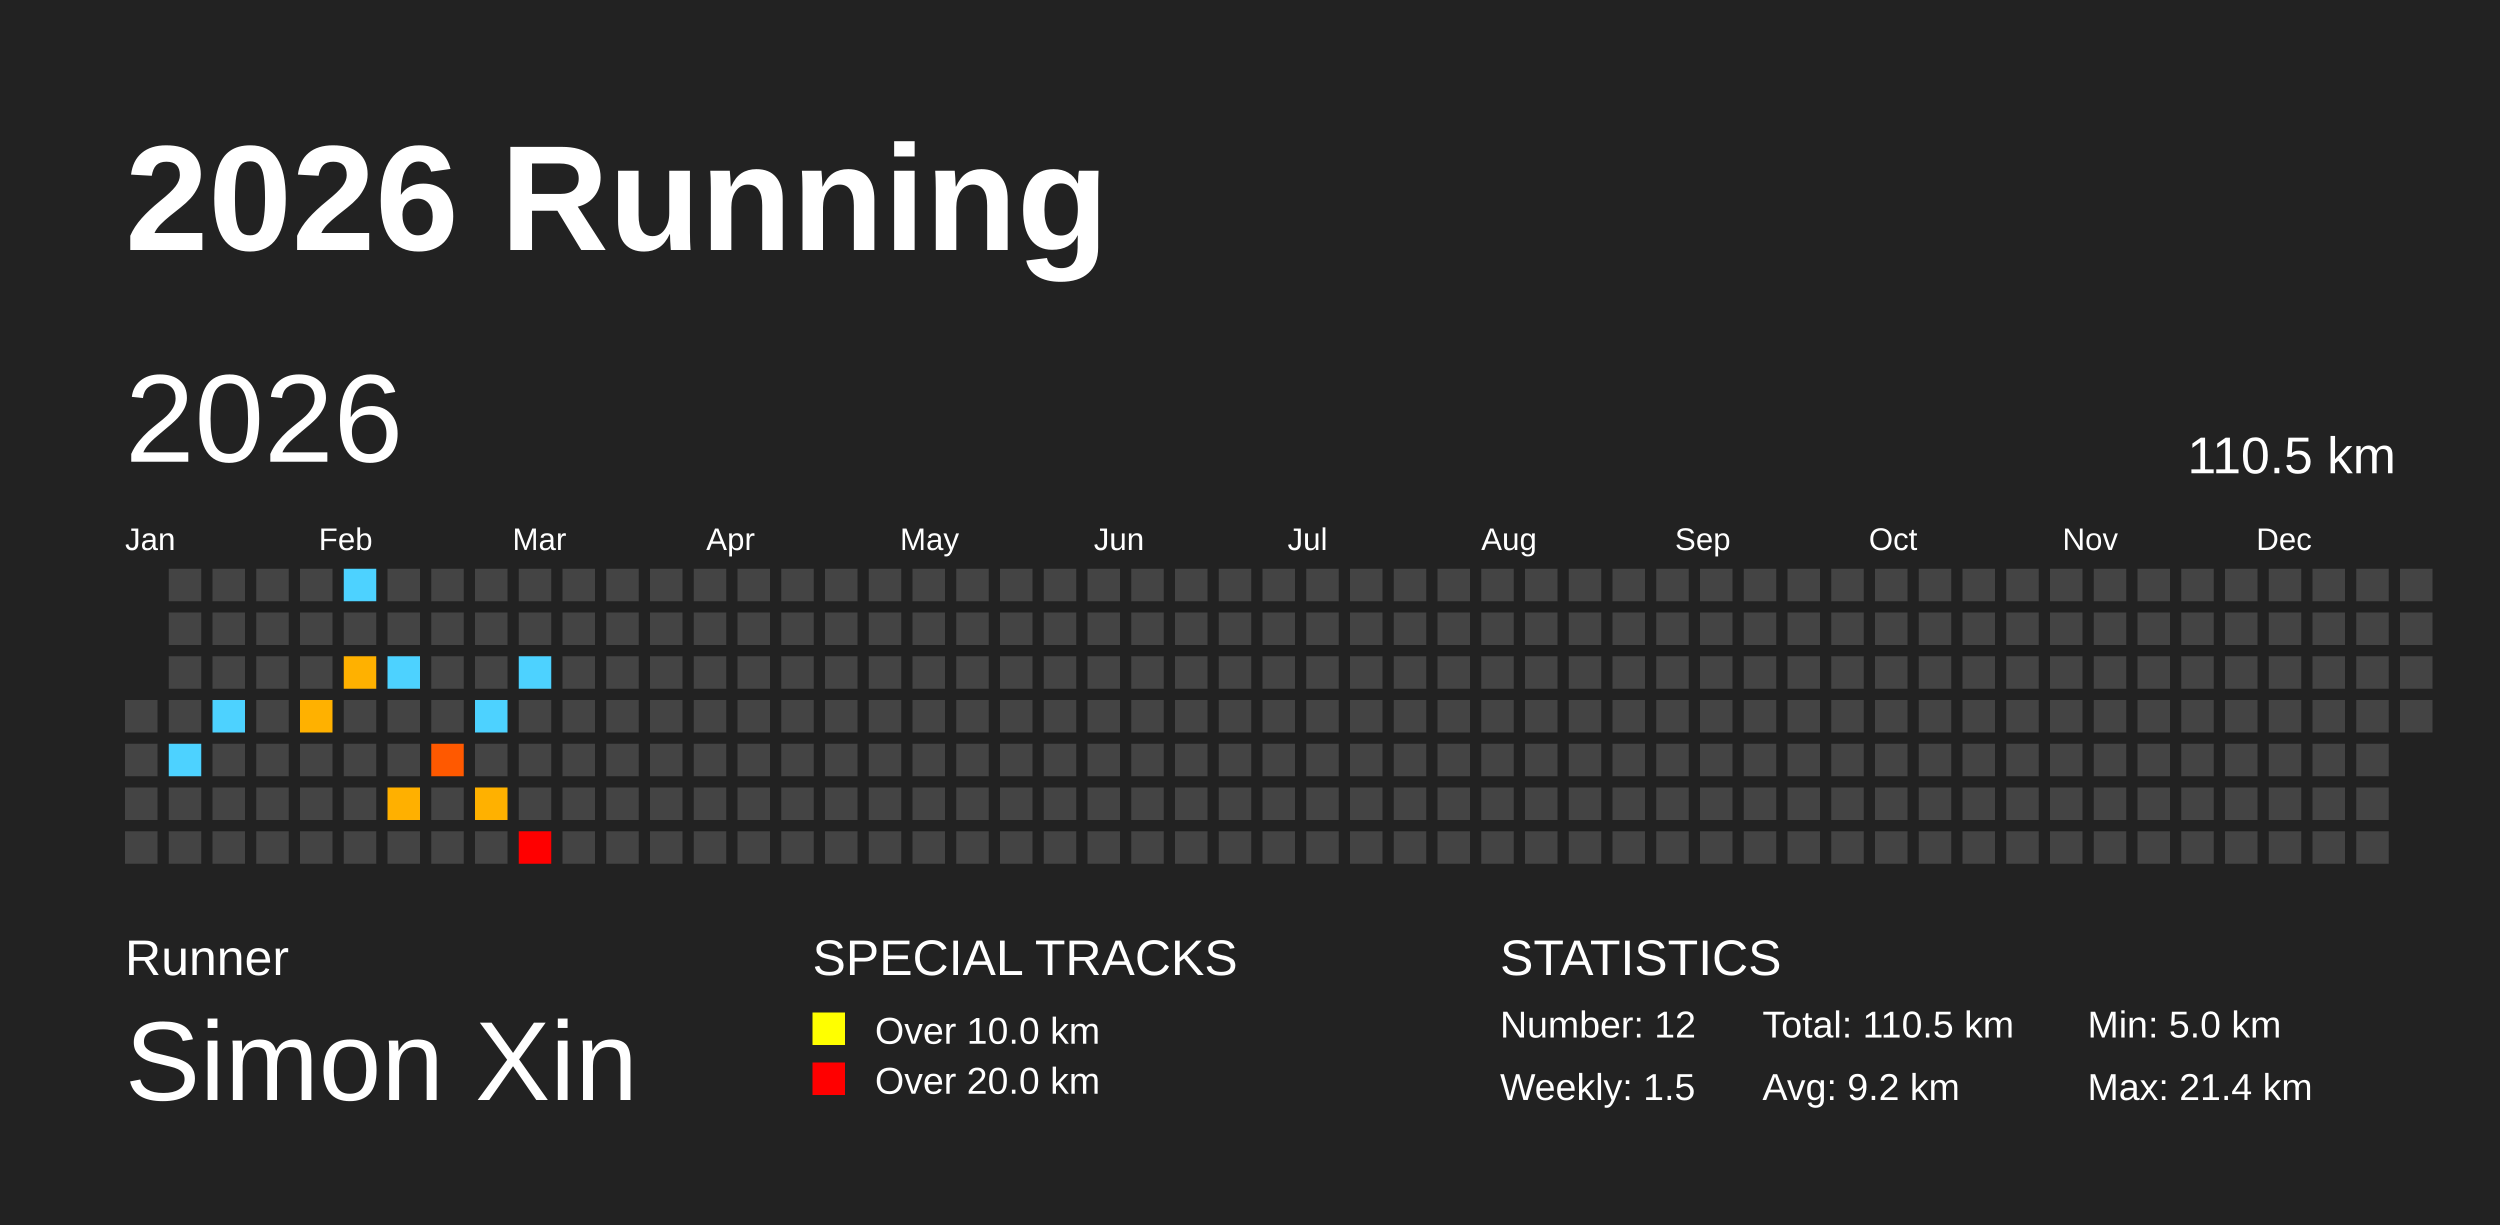
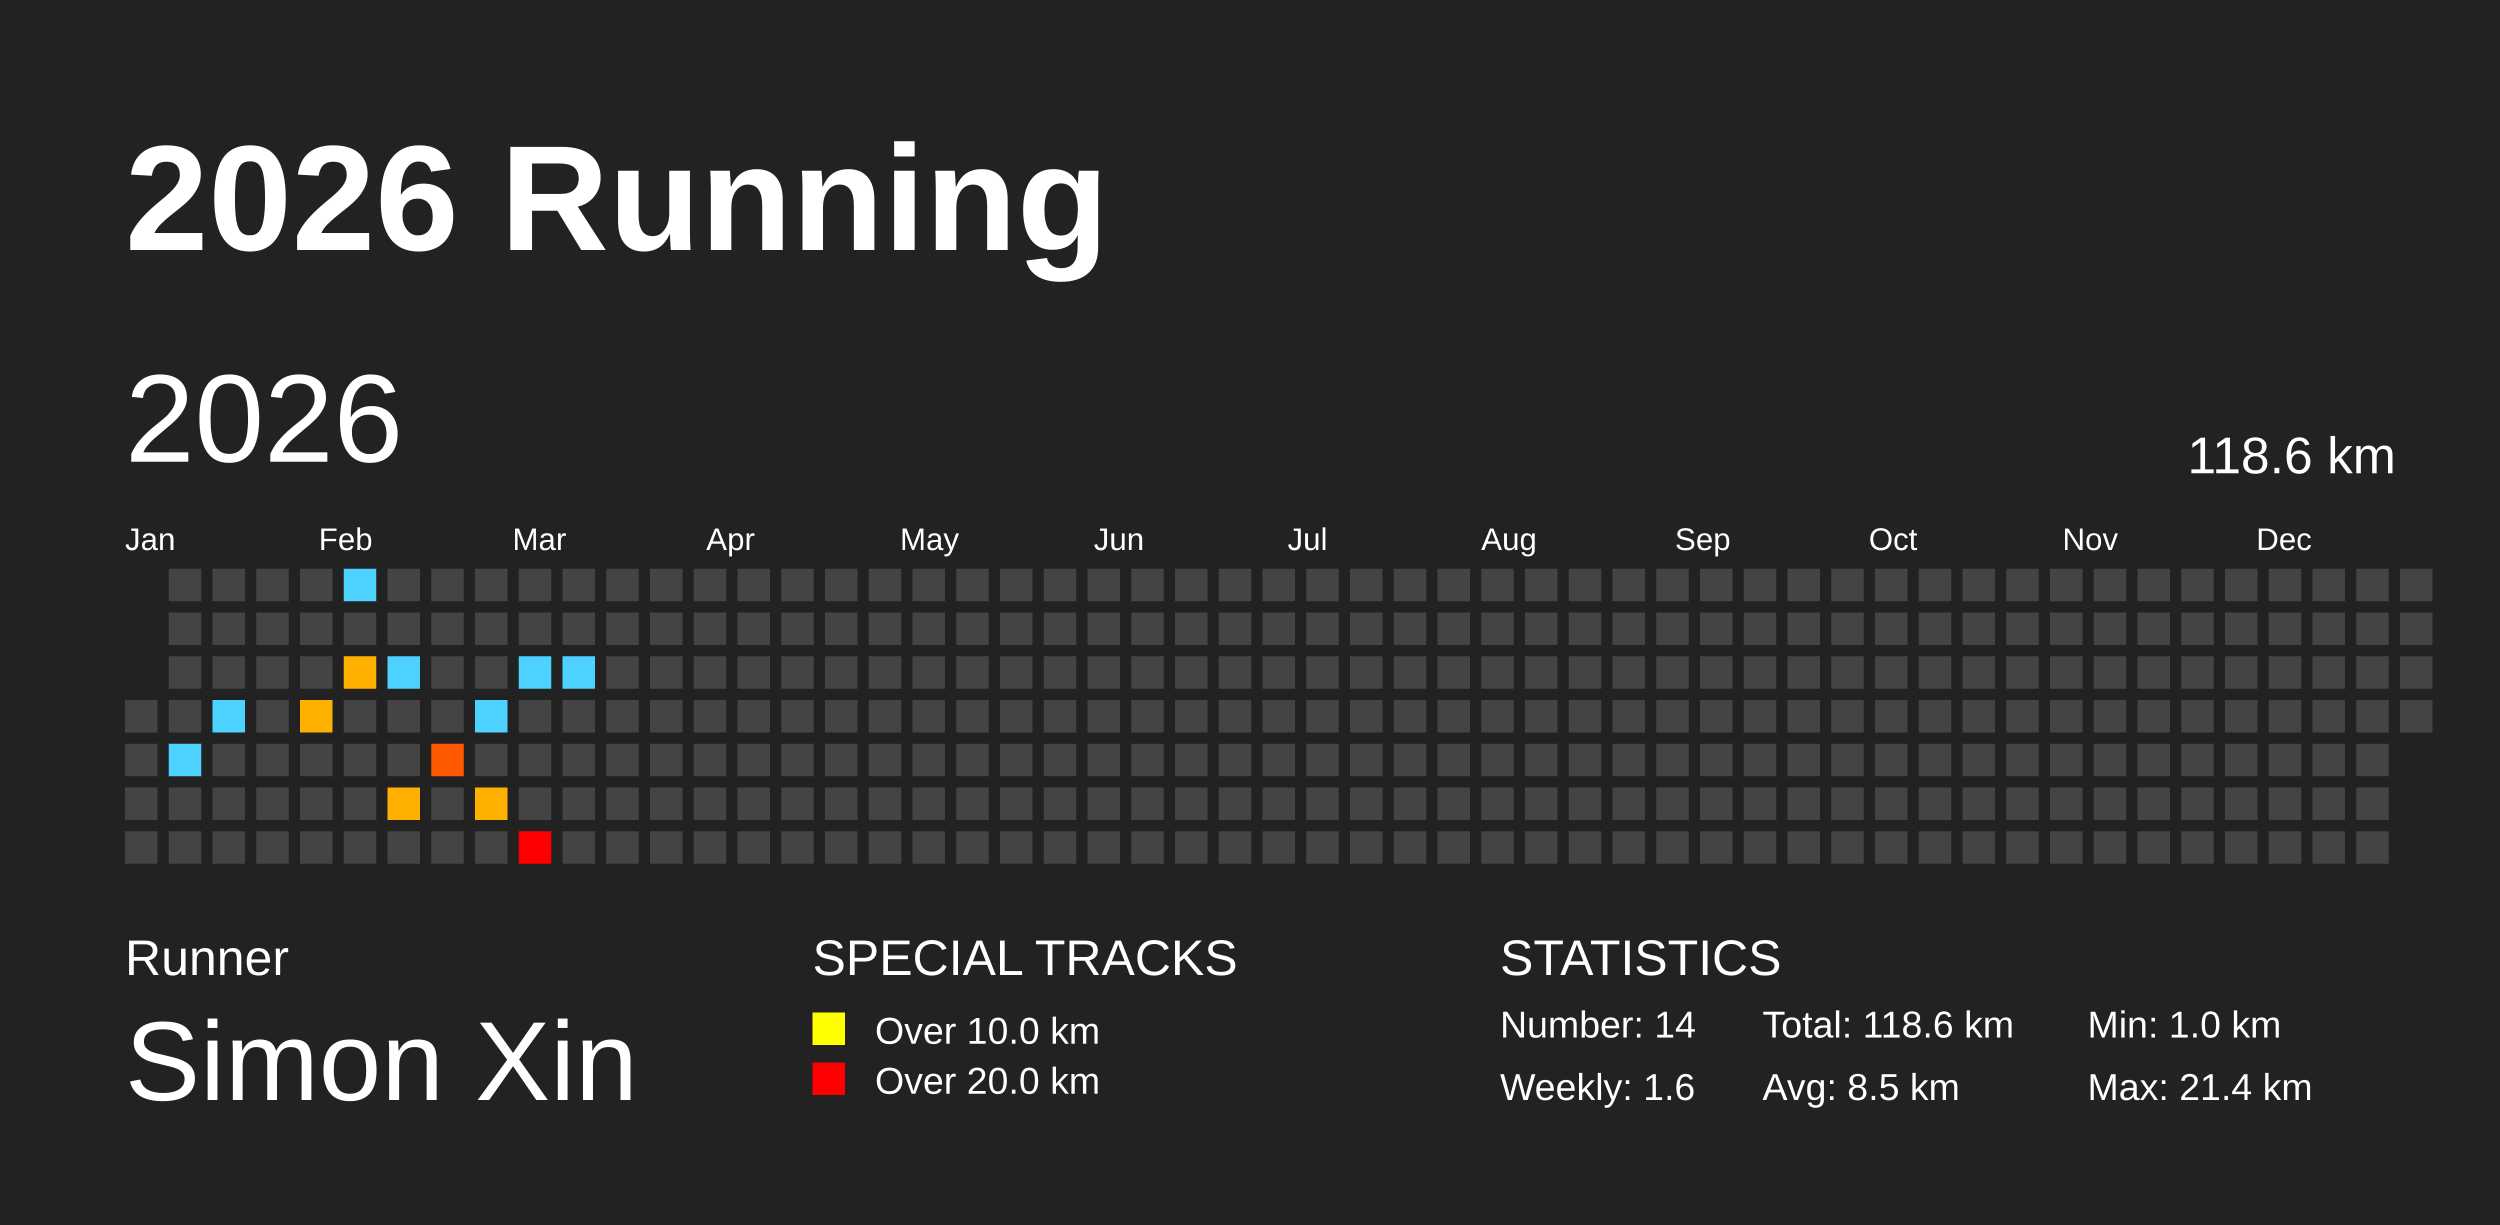
<svg xmlns="http://www.w3.org/2000/svg" baseProfile="full" height="98mm" version="1.1" viewBox="0,0,200,98" width="200mm">
  <defs />
  <rect fill="#222222" height="98" width="200" x="0" y="0" />
  <text fill="#FFFFFF" style="font-size:12px; font-family:Arial; font-weight:bold;" x="10" y="20">2026 Running</text>
  <text fill="#FFFFFF" style="font-size:4px; font-family:Arial" x="10" y="78">Runner</text>
  <text fill="#FFFFFF" style="font-size:9px; font-family:Arial" x="10" y="88">Simon Xin</text>
  <text fill="#FFFFFF" style="font-size:4px; font-family:Arial" x="65" y="78">SPECIAL TRACKS</text>
  <rect fill="yellow" height="2.6" width="2.6" x="65" y="81" />
  <text fill="#FFFFFF" style="font-size:3px; font-family:Arial" x="70" y="83.5">Over 10.0 km</text>
  <rect fill="red" height="2.6" width="2.6" x="65" y="85" />
  <text fill="#FFFFFF" style="font-size:3px; font-family:Arial" x="70" y="87.5">Over 20.0 km</text>
  <text fill="#FFFFFF" style="font-size:4px; font-family:Arial" x="120" y="78">STATISTICS</text>
-   <text fill="#FFFFFF" style="font-size:3px; font-family:Arial" x="120" y="83">Number: 12</text>
-   <text fill="#FFFFFF" style="font-size:3px; font-family:Arial" x="120" y="88">Weekly: 1.5</text>
-   <text fill="#FFFFFF" style="font-size:3px; font-family:Arial" x="141" y="83">Total: 110.5 km</text>
-   <text fill="#FFFFFF" style="font-size:3px; font-family:Arial" x="141" y="88">Avg: 9.2 km</text>
-   <text fill="#FFFFFF" style="font-size:3px; font-family:Arial" x="167" y="83">Min: 5.0 km</text>
+   <text fill="#FFFFFF" style="font-size:3px; font-family:Arial" x="120" y="83">Number: 14</text>
+   <text fill="#FFFFFF" style="font-size:3px; font-family:Arial" x="120" y="88">Weekly: 1.6</text>
+   <text fill="#FFFFFF" style="font-size:3px; font-family:Arial" x="141" y="83">Total: 118.6 km</text>
+   <text fill="#FFFFFF" style="font-size:3px; font-family:Arial" x="141" y="88">Avg: 8.5 km</text>
+   <text fill="#FFFFFF" style="font-size:3px; font-family:Arial" x="167" y="83">Min: 1.0 km</text>
  <text fill="#FFFFFF" style="font-size:3px; font-family:Arial" x="167" y="88">Max: 21.4 km</text>
  <text dominant-baseline="hanging" fill="#FFFFFF" style="font-size:10.0px; font-family:Arial;" x="10" y="30">2026</text>
-   <text dominant-baseline="hanging" fill="#FFFFFF" style="font-size:4.125px; font-family:Arial;" x="175" y="35">110.5 km</text>
+   <text dominant-baseline="hanging" fill="#FFFFFF" style="font-size:4.125px; font-family:Arial;" x="175" y="35">118.6 km</text>
  <text fill="#FFFFFF" style="font-size:2.5px; font-family:Arial" x="10.0" y="44">Jan</text>
  <text fill="#FFFFFF" style="font-size:2.5px; font-family:Arial" x="25.5" y="44">Feb</text>
  <text fill="#FFFFFF" style="font-size:2.5px; font-family:Arial" x="41.0" y="44">Mar</text>
  <text fill="#FFFFFF" style="font-size:2.5px; font-family:Arial" x="56.5" y="44">Apr</text>
  <text fill="#FFFFFF" style="font-size:2.5px; font-family:Arial" x="72.0" y="44">May</text>
  <text fill="#FFFFFF" style="font-size:2.5px; font-family:Arial" x="87.5" y="44">Jun</text>
  <text fill="#FFFFFF" style="font-size:2.5px; font-family:Arial" x="103.0" y="44">Jul</text>
  <text fill="#FFFFFF" style="font-size:2.5px; font-family:Arial" x="118.5" y="44">Aug</text>
  <text fill="#FFFFFF" style="font-size:2.5px; font-family:Arial" x="134.0" y="44">Sep</text>
  <text fill="#FFFFFF" style="font-size:2.5px; font-family:Arial" x="149.5" y="44">Oct</text>
  <text fill="#FFFFFF" style="font-size:2.5px; font-family:Arial" x="165.0" y="44">Nov</text>
  <text fill="#FFFFFF" style="font-size:2.5px; font-family:Arial" x="180.5" y="44">Dec</text>
  <rect fill="#444444" height="2.6" width="2.6" x="10.0" y="56.0" />
  <rect fill="#444444" height="2.6" width="2.6" x="10.0" y="59.5" />
  <rect fill="#444444" height="2.6" width="2.6" x="10.0" y="63.0" />
  <rect fill="#444444" height="2.6" width="2.6" x="10.0" y="66.5" />
  <rect fill="#444444" height="2.6" width="2.6" x="13.5" y="45.5" />
  <rect fill="#444444" height="2.6" width="2.6" x="13.5" y="49.0" />
  <rect fill="#444444" height="2.6" width="2.6" x="13.5" y="52.5" />
  <rect fill="#444444" height="2.6" width="2.6" x="13.5" y="56.0" />
  <rect fill="#4dd2ff" height="2.6" width="2.6" x="13.5" y="59.5" />
  <rect fill="#444444" height="2.6" width="2.6" x="13.5" y="63.0" />
  <rect fill="#444444" height="2.6" width="2.6" x="13.5" y="66.5" />
  <rect fill="#444444" height="2.6" width="2.6" x="17.0" y="45.5" />
  <rect fill="#444444" height="2.6" width="2.6" x="17.0" y="49.0" />
  <rect fill="#444444" height="2.6" width="2.6" x="17.0" y="52.5" />
  <rect fill="#4dd2ff" height="2.6" width="2.6" x="17.0" y="56.0" />
  <rect fill="#444444" height="2.6" width="2.6" x="17.0" y="59.5" />
  <rect fill="#444444" height="2.6" width="2.6" x="17.0" y="63.0" />
  <rect fill="#444444" height="2.6" width="2.6" x="17.0" y="66.5" />
  <rect fill="#444444" height="2.6" width="2.6" x="20.5" y="45.5" />
  <rect fill="#444444" height="2.6" width="2.6" x="20.5" y="49.0" />
  <rect fill="#444444" height="2.6" width="2.6" x="20.5" y="52.5" />
  <rect fill="#444444" height="2.6" width="2.6" x="20.5" y="56.0" />
  <rect fill="#444444" height="2.6" width="2.6" x="20.5" y="59.5" />
  <rect fill="#444444" height="2.6" width="2.6" x="20.5" y="63.0" />
  <rect fill="#444444" height="2.6" width="2.6" x="20.5" y="66.5" />
  <rect fill="#444444" height="2.6" width="2.6" x="24.0" y="45.5" />
  <rect fill="#444444" height="2.6" width="2.6" x="24.0" y="49.0" />
  <rect fill="#444444" height="2.6" width="2.6" x="24.0" y="52.5" />
  <rect fill="#ffb100" height="2.6" width="2.6" x="24.0" y="56.0" />
  <rect fill="#444444" height="2.6" width="2.6" x="24.0" y="59.5" />
  <rect fill="#444444" height="2.6" width="2.6" x="24.0" y="63.0" />
  <rect fill="#444444" height="2.6" width="2.6" x="24.0" y="66.5" />
  <rect fill="#4dd2ff" height="2.6" width="2.6" x="27.5" y="45.5" />
  <rect fill="#444444" height="2.6" width="2.6" x="27.5" y="49.0" />
  <rect fill="#ffb100" height="2.6" width="2.6" x="27.5" y="52.5" />
  <rect fill="#444444" height="2.6" width="2.6" x="27.5" y="56.0" />
  <rect fill="#444444" height="2.6" width="2.6" x="27.5" y="59.5" />
  <rect fill="#444444" height="2.6" width="2.6" x="27.5" y="63.0" />
  <rect fill="#444444" height="2.6" width="2.6" x="27.5" y="66.5" />
  <rect fill="#444444" height="2.6" width="2.6" x="31.0" y="45.5" />
  <rect fill="#444444" height="2.6" width="2.6" x="31.0" y="49.0" />
  <rect fill="#4dd2ff" height="2.6" width="2.6" x="31.0" y="52.5" />
  <rect fill="#444444" height="2.6" width="2.6" x="31.0" y="56.0" />
  <rect fill="#444444" height="2.6" width="2.6" x="31.0" y="59.5" />
  <rect fill="#ffb000" height="2.6" width="2.6" x="31.0" y="63.0" />
  <rect fill="#444444" height="2.6" width="2.6" x="31.0" y="66.5" />
  <rect fill="#444444" height="2.6" width="2.6" x="34.5" y="45.5" />
  <rect fill="#444444" height="2.6" width="2.6" x="34.5" y="49.0" />
  <rect fill="#444444" height="2.6" width="2.6" x="34.5" y="52.5" />
  <rect fill="#444444" height="2.6" width="2.6" x="34.5" y="56.0" />
  <rect fill="#ff5900" height="2.6" width="2.6" x="34.5" y="59.5" />
  <rect fill="#444444" height="2.6" width="2.6" x="34.5" y="63.0" />
  <rect fill="#444444" height="2.6" width="2.6" x="34.5" y="66.5" />
  <rect fill="#444444" height="2.6" width="2.6" x="38.0" y="45.5" />
  <rect fill="#444444" height="2.6" width="2.6" x="38.0" y="49.0" />
  <rect fill="#444444" height="2.6" width="2.6" x="38.0" y="52.5" />
  <rect fill="#4dd2ff" height="2.6" width="2.6" x="38.0" y="56.0" />
  <rect fill="#444444" height="2.6" width="2.6" x="38.0" y="59.5" />
  <rect fill="#ffb100" height="2.6" width="2.6" x="38.0" y="63.0" />
  <rect fill="#444444" height="2.6" width="2.6" x="38.0" y="66.5" />
  <rect fill="#444444" height="2.6" width="2.6" x="41.5" y="45.5" />
  <rect fill="#444444" height="2.6" width="2.6" x="41.5" y="49.0" />
  <rect fill="#4dd2ff" height="2.6" width="2.6" x="41.5" y="52.5" />
  <rect fill="#444444" height="2.6" width="2.6" x="41.5" y="56.0" />
  <rect fill="#444444" height="2.6" width="2.6" x="41.5" y="59.5" />
  <rect fill="#444444" height="2.6" width="2.6" x="41.5" y="63.0" />
  <rect fill="red" height="2.6" width="2.6" x="41.5" y="66.5" />
  <rect fill="#444444" height="2.6" width="2.6" x="45.0" y="45.5" />
  <rect fill="#444444" height="2.6" width="2.6" x="45.0" y="49.0" />
-   <rect fill="#444444" height="2.6" width="2.6" x="45.0" y="52.5" />
+   <rect fill="#4dd2ff" height="2.6" width="2.6" x="45.0" y="52.5" />
  <rect fill="#444444" height="2.6" width="2.6" x="45.0" y="56.0" />
  <rect fill="#444444" height="2.6" width="2.6" x="45.0" y="59.5" />
  <rect fill="#444444" height="2.6" width="2.6" x="45.0" y="63.0" />
  <rect fill="#444444" height="2.6" width="2.6" x="45.0" y="66.5" />
  <rect fill="#444444" height="2.6" width="2.6" x="48.5" y="45.5" />
  <rect fill="#444444" height="2.6" width="2.6" x="48.5" y="49.0" />
  <rect fill="#444444" height="2.6" width="2.6" x="48.5" y="52.5" />
  <rect fill="#444444" height="2.6" width="2.6" x="48.5" y="56.0" />
  <rect fill="#444444" height="2.6" width="2.6" x="48.5" y="59.5" />
  <rect fill="#444444" height="2.6" width="2.6" x="48.5" y="63.0" />
  <rect fill="#444444" height="2.6" width="2.6" x="48.5" y="66.5" />
  <rect fill="#444444" height="2.6" width="2.6" x="52.0" y="45.5" />
  <rect fill="#444444" height="2.6" width="2.6" x="52.0" y="49.0" />
  <rect fill="#444444" height="2.6" width="2.6" x="52.0" y="52.5" />
  <rect fill="#444444" height="2.6" width="2.6" x="52.0" y="56.0" />
  <rect fill="#444444" height="2.6" width="2.6" x="52.0" y="59.5" />
  <rect fill="#444444" height="2.6" width="2.6" x="52.0" y="63.0" />
  <rect fill="#444444" height="2.6" width="2.6" x="52.0" y="66.5" />
  <rect fill="#444444" height="2.6" width="2.6" x="55.5" y="45.5" />
  <rect fill="#444444" height="2.6" width="2.6" x="55.5" y="49.0" />
  <rect fill="#444444" height="2.6" width="2.6" x="55.5" y="52.5" />
  <rect fill="#444444" height="2.6" width="2.6" x="55.5" y="56.0" />
  <rect fill="#444444" height="2.6" width="2.6" x="55.5" y="59.5" />
  <rect fill="#444444" height="2.6" width="2.6" x="55.5" y="63.0" />
  <rect fill="#444444" height="2.6" width="2.6" x="55.5" y="66.5" />
  <rect fill="#444444" height="2.6" width="2.6" x="59.0" y="45.5" />
  <rect fill="#444444" height="2.6" width="2.6" x="59.0" y="49.0" />
  <rect fill="#444444" height="2.6" width="2.6" x="59.0" y="52.5" />
  <rect fill="#444444" height="2.6" width="2.6" x="59.0" y="56.0" />
  <rect fill="#444444" height="2.6" width="2.6" x="59.0" y="59.5" />
  <rect fill="#444444" height="2.6" width="2.6" x="59.0" y="63.0" />
  <rect fill="#444444" height="2.6" width="2.6" x="59.0" y="66.5" />
  <rect fill="#444444" height="2.6" width="2.6" x="62.5" y="45.5" />
  <rect fill="#444444" height="2.6" width="2.6" x="62.5" y="49.0" />
  <rect fill="#444444" height="2.6" width="2.6" x="62.5" y="52.5" />
  <rect fill="#444444" height="2.6" width="2.6" x="62.5" y="56.0" />
  <rect fill="#444444" height="2.6" width="2.6" x="62.5" y="59.5" />
  <rect fill="#444444" height="2.6" width="2.6" x="62.5" y="63.0" />
  <rect fill="#444444" height="2.6" width="2.6" x="62.5" y="66.5" />
  <rect fill="#444444" height="2.6" width="2.6" x="66.0" y="45.5" />
  <rect fill="#444444" height="2.6" width="2.6" x="66.0" y="49.0" />
  <rect fill="#444444" height="2.6" width="2.6" x="66.0" y="52.5" />
  <rect fill="#444444" height="2.6" width="2.6" x="66.0" y="56.0" />
  <rect fill="#444444" height="2.6" width="2.6" x="66.0" y="59.5" />
  <rect fill="#444444" height="2.6" width="2.6" x="66.0" y="63.0" />
  <rect fill="#444444" height="2.6" width="2.6" x="66.0" y="66.5" />
  <rect fill="#444444" height="2.6" width="2.6" x="69.5" y="45.5" />
  <rect fill="#444444" height="2.6" width="2.6" x="69.5" y="49.0" />
  <rect fill="#444444" height="2.6" width="2.6" x="69.5" y="52.5" />
  <rect fill="#444444" height="2.6" width="2.6" x="69.5" y="56.0" />
  <rect fill="#444444" height="2.6" width="2.6" x="69.5" y="59.5" />
  <rect fill="#444444" height="2.6" width="2.6" x="69.5" y="63.0" />
  <rect fill="#444444" height="2.6" width="2.6" x="69.5" y="66.5" />
  <rect fill="#444444" height="2.6" width="2.6" x="73.0" y="45.5" />
  <rect fill="#444444" height="2.6" width="2.6" x="73.0" y="49.0" />
  <rect fill="#444444" height="2.6" width="2.6" x="73.0" y="52.5" />
  <rect fill="#444444" height="2.6" width="2.6" x="73.0" y="56.0" />
  <rect fill="#444444" height="2.6" width="2.6" x="73.0" y="59.5" />
  <rect fill="#444444" height="2.6" width="2.6" x="73.0" y="63.0" />
  <rect fill="#444444" height="2.6" width="2.6" x="73.0" y="66.5" />
  <rect fill="#444444" height="2.6" width="2.6" x="76.5" y="45.5" />
  <rect fill="#444444" height="2.6" width="2.6" x="76.5" y="49.0" />
  <rect fill="#444444" height="2.6" width="2.6" x="76.5" y="52.5" />
  <rect fill="#444444" height="2.6" width="2.6" x="76.5" y="56.0" />
  <rect fill="#444444" height="2.6" width="2.6" x="76.5" y="59.5" />
  <rect fill="#444444" height="2.6" width="2.6" x="76.5" y="63.0" />
  <rect fill="#444444" height="2.6" width="2.6" x="76.5" y="66.5" />
  <rect fill="#444444" height="2.6" width="2.6" x="80.0" y="45.5" />
  <rect fill="#444444" height="2.6" width="2.6" x="80.0" y="49.0" />
  <rect fill="#444444" height="2.6" width="2.6" x="80.0" y="52.5" />
  <rect fill="#444444" height="2.6" width="2.6" x="80.0" y="56.0" />
  <rect fill="#444444" height="2.6" width="2.6" x="80.0" y="59.5" />
  <rect fill="#444444" height="2.6" width="2.6" x="80.0" y="63.0" />
  <rect fill="#444444" height="2.6" width="2.6" x="80.0" y="66.5" />
  <rect fill="#444444" height="2.6" width="2.6" x="83.5" y="45.5" />
  <rect fill="#444444" height="2.6" width="2.6" x="83.5" y="49.0" />
  <rect fill="#444444" height="2.6" width="2.6" x="83.5" y="52.5" />
  <rect fill="#444444" height="2.6" width="2.6" x="83.5" y="56.0" />
  <rect fill="#444444" height="2.6" width="2.6" x="83.5" y="59.5" />
  <rect fill="#444444" height="2.6" width="2.6" x="83.5" y="63.0" />
  <rect fill="#444444" height="2.6" width="2.6" x="83.5" y="66.5" />
  <rect fill="#444444" height="2.6" width="2.6" x="87.0" y="45.5" />
  <rect fill="#444444" height="2.6" width="2.6" x="87.0" y="49.0" />
  <rect fill="#444444" height="2.6" width="2.6" x="87.0" y="52.5" />
  <rect fill="#444444" height="2.6" width="2.6" x="87.0" y="56.0" />
  <rect fill="#444444" height="2.6" width="2.6" x="87.0" y="59.5" />
  <rect fill="#444444" height="2.6" width="2.6" x="87.0" y="63.0" />
  <rect fill="#444444" height="2.6" width="2.6" x="87.0" y="66.5" />
  <rect fill="#444444" height="2.6" width="2.6" x="90.5" y="45.5" />
  <rect fill="#444444" height="2.6" width="2.6" x="90.5" y="49.0" />
  <rect fill="#444444" height="2.6" width="2.6" x="90.5" y="52.5" />
  <rect fill="#444444" height="2.6" width="2.6" x="90.5" y="56.0" />
  <rect fill="#444444" height="2.6" width="2.6" x="90.5" y="59.5" />
  <rect fill="#444444" height="2.6" width="2.6" x="90.5" y="63.0" />
  <rect fill="#444444" height="2.6" width="2.6" x="90.5" y="66.5" />
  <rect fill="#444444" height="2.6" width="2.6" x="94.0" y="45.5" />
  <rect fill="#444444" height="2.6" width="2.6" x="94.0" y="49.0" />
  <rect fill="#444444" height="2.6" width="2.6" x="94.0" y="52.5" />
  <rect fill="#444444" height="2.6" width="2.6" x="94.0" y="56.0" />
  <rect fill="#444444" height="2.6" width="2.6" x="94.0" y="59.5" />
  <rect fill="#444444" height="2.6" width="2.6" x="94.0" y="63.0" />
  <rect fill="#444444" height="2.6" width="2.6" x="94.0" y="66.5" />
  <rect fill="#444444" height="2.6" width="2.6" x="97.5" y="45.5" />
  <rect fill="#444444" height="2.6" width="2.6" x="97.5" y="49.0" />
  <rect fill="#444444" height="2.6" width="2.6" x="97.5" y="52.5" />
  <rect fill="#444444" height="2.6" width="2.6" x="97.5" y="56.0" />
  <rect fill="#444444" height="2.6" width="2.6" x="97.5" y="59.5" />
  <rect fill="#444444" height="2.6" width="2.6" x="97.5" y="63.0" />
  <rect fill="#444444" height="2.6" width="2.6" x="97.5" y="66.5" />
  <rect fill="#444444" height="2.6" width="2.6" x="101.0" y="45.5" />
  <rect fill="#444444" height="2.6" width="2.6" x="101.0" y="49.0" />
  <rect fill="#444444" height="2.6" width="2.6" x="101.0" y="52.5" />
  <rect fill="#444444" height="2.6" width="2.6" x="101.0" y="56.0" />
  <rect fill="#444444" height="2.6" width="2.6" x="101.0" y="59.5" />
  <rect fill="#444444" height="2.6" width="2.6" x="101.0" y="63.0" />
  <rect fill="#444444" height="2.6" width="2.6" x="101.0" y="66.5" />
  <rect fill="#444444" height="2.6" width="2.6" x="104.5" y="45.5" />
  <rect fill="#444444" height="2.6" width="2.6" x="104.5" y="49.0" />
  <rect fill="#444444" height="2.6" width="2.6" x="104.5" y="52.5" />
  <rect fill="#444444" height="2.6" width="2.6" x="104.5" y="56.0" />
  <rect fill="#444444" height="2.6" width="2.6" x="104.5" y="59.5" />
  <rect fill="#444444" height="2.6" width="2.6" x="104.5" y="63.0" />
  <rect fill="#444444" height="2.6" width="2.6" x="104.5" y="66.5" />
  <rect fill="#444444" height="2.6" width="2.6" x="108.0" y="45.5" />
  <rect fill="#444444" height="2.6" width="2.6" x="108.0" y="49.0" />
  <rect fill="#444444" height="2.6" width="2.6" x="108.0" y="52.5" />
  <rect fill="#444444" height="2.6" width="2.6" x="108.0" y="56.0" />
  <rect fill="#444444" height="2.6" width="2.6" x="108.0" y="59.5" />
  <rect fill="#444444" height="2.6" width="2.6" x="108.0" y="63.0" />
  <rect fill="#444444" height="2.6" width="2.6" x="108.0" y="66.5" />
  <rect fill="#444444" height="2.6" width="2.6" x="111.5" y="45.5" />
  <rect fill="#444444" height="2.6" width="2.6" x="111.5" y="49.0" />
  <rect fill="#444444" height="2.6" width="2.6" x="111.5" y="52.5" />
  <rect fill="#444444" height="2.6" width="2.6" x="111.5" y="56.0" />
  <rect fill="#444444" height="2.6" width="2.6" x="111.5" y="59.5" />
  <rect fill="#444444" height="2.6" width="2.6" x="111.5" y="63.0" />
  <rect fill="#444444" height="2.6" width="2.6" x="111.5" y="66.5" />
  <rect fill="#444444" height="2.6" width="2.6" x="115.0" y="45.5" />
  <rect fill="#444444" height="2.6" width="2.6" x="115.0" y="49.0" />
  <rect fill="#444444" height="2.6" width="2.6" x="115.0" y="52.5" />
  <rect fill="#444444" height="2.6" width="2.6" x="115.0" y="56.0" />
  <rect fill="#444444" height="2.6" width="2.6" x="115.0" y="59.5" />
  <rect fill="#444444" height="2.6" width="2.6" x="115.0" y="63.0" />
  <rect fill="#444444" height="2.6" width="2.6" x="115.0" y="66.5" />
  <rect fill="#444444" height="2.6" width="2.6" x="118.5" y="45.5" />
  <rect fill="#444444" height="2.6" width="2.6" x="118.5" y="49.0" />
  <rect fill="#444444" height="2.6" width="2.6" x="118.5" y="52.5" />
  <rect fill="#444444" height="2.6" width="2.6" x="118.5" y="56.0" />
  <rect fill="#444444" height="2.6" width="2.6" x="118.5" y="59.5" />
  <rect fill="#444444" height="2.6" width="2.6" x="118.5" y="63.0" />
  <rect fill="#444444" height="2.6" width="2.6" x="118.5" y="66.5" />
  <rect fill="#444444" height="2.6" width="2.6" x="122.0" y="45.5" />
  <rect fill="#444444" height="2.6" width="2.6" x="122.0" y="49.0" />
  <rect fill="#444444" height="2.6" width="2.6" x="122.0" y="52.5" />
  <rect fill="#444444" height="2.6" width="2.6" x="122.0" y="56.0" />
  <rect fill="#444444" height="2.6" width="2.6" x="122.0" y="59.5" />
  <rect fill="#444444" height="2.6" width="2.6" x="122.0" y="63.0" />
  <rect fill="#444444" height="2.6" width="2.6" x="122.0" y="66.5" />
  <rect fill="#444444" height="2.6" width="2.6" x="125.5" y="45.5" />
  <rect fill="#444444" height="2.6" width="2.6" x="125.5" y="49.0" />
  <rect fill="#444444" height="2.6" width="2.6" x="125.5" y="52.5" />
  <rect fill="#444444" height="2.6" width="2.6" x="125.5" y="56.0" />
  <rect fill="#444444" height="2.6" width="2.6" x="125.5" y="59.5" />
  <rect fill="#444444" height="2.6" width="2.6" x="125.5" y="63.0" />
  <rect fill="#444444" height="2.6" width="2.6" x="125.5" y="66.5" />
  <rect fill="#444444" height="2.6" width="2.6" x="129.0" y="45.5" />
  <rect fill="#444444" height="2.6" width="2.6" x="129.0" y="49.0" />
  <rect fill="#444444" height="2.6" width="2.6" x="129.0" y="52.5" />
  <rect fill="#444444" height="2.6" width="2.6" x="129.0" y="56.0" />
  <rect fill="#444444" height="2.6" width="2.6" x="129.0" y="59.5" />
  <rect fill="#444444" height="2.6" width="2.6" x="129.0" y="63.0" />
  <rect fill="#444444" height="2.6" width="2.6" x="129.0" y="66.5" />
  <rect fill="#444444" height="2.6" width="2.6" x="132.5" y="45.5" />
  <rect fill="#444444" height="2.6" width="2.6" x="132.5" y="49.0" />
  <rect fill="#444444" height="2.6" width="2.6" x="132.5" y="52.5" />
  <rect fill="#444444" height="2.6" width="2.6" x="132.5" y="56.0" />
  <rect fill="#444444" height="2.6" width="2.6" x="132.5" y="59.5" />
  <rect fill="#444444" height="2.6" width="2.6" x="132.5" y="63.0" />
  <rect fill="#444444" height="2.6" width="2.6" x="132.5" y="66.5" />
  <rect fill="#444444" height="2.6" width="2.6" x="136.0" y="45.5" />
  <rect fill="#444444" height="2.6" width="2.6" x="136.0" y="49.0" />
  <rect fill="#444444" height="2.6" width="2.6" x="136.0" y="52.5" />
  <rect fill="#444444" height="2.6" width="2.6" x="136.0" y="56.0" />
  <rect fill="#444444" height="2.6" width="2.6" x="136.0" y="59.5" />
  <rect fill="#444444" height="2.6" width="2.6" x="136.0" y="63.0" />
  <rect fill="#444444" height="2.6" width="2.6" x="136.0" y="66.5" />
  <rect fill="#444444" height="2.6" width="2.6" x="139.5" y="45.5" />
  <rect fill="#444444" height="2.6" width="2.6" x="139.5" y="49.0" />
  <rect fill="#444444" height="2.6" width="2.6" x="139.5" y="52.5" />
  <rect fill="#444444" height="2.6" width="2.6" x="139.5" y="56.0" />
  <rect fill="#444444" height="2.6" width="2.6" x="139.5" y="59.5" />
  <rect fill="#444444" height="2.6" width="2.6" x="139.5" y="63.0" />
  <rect fill="#444444" height="2.6" width="2.6" x="139.5" y="66.5" />
  <rect fill="#444444" height="2.6" width="2.6" x="143.0" y="45.5" />
  <rect fill="#444444" height="2.6" width="2.6" x="143.0" y="49.0" />
  <rect fill="#444444" height="2.6" width="2.6" x="143.0" y="52.5" />
  <rect fill="#444444" height="2.6" width="2.6" x="143.0" y="56.0" />
  <rect fill="#444444" height="2.6" width="2.6" x="143.0" y="59.5" />
  <rect fill="#444444" height="2.6" width="2.6" x="143.0" y="63.0" />
  <rect fill="#444444" height="2.6" width="2.6" x="143.0" y="66.5" />
  <rect fill="#444444" height="2.6" width="2.6" x="146.5" y="45.5" />
  <rect fill="#444444" height="2.6" width="2.6" x="146.5" y="49.0" />
  <rect fill="#444444" height="2.6" width="2.6" x="146.5" y="52.5" />
  <rect fill="#444444" height="2.6" width="2.6" x="146.5" y="56.0" />
  <rect fill="#444444" height="2.6" width="2.6" x="146.5" y="59.5" />
  <rect fill="#444444" height="2.6" width="2.6" x="146.5" y="63.0" />
  <rect fill="#444444" height="2.6" width="2.6" x="146.5" y="66.5" />
  <rect fill="#444444" height="2.6" width="2.6" x="150.0" y="45.5" />
  <rect fill="#444444" height="2.6" width="2.6" x="150.0" y="49.0" />
  <rect fill="#444444" height="2.6" width="2.6" x="150.0" y="52.5" />
  <rect fill="#444444" height="2.6" width="2.6" x="150.0" y="56.0" />
  <rect fill="#444444" height="2.6" width="2.6" x="150.0" y="59.5" />
  <rect fill="#444444" height="2.6" width="2.6" x="150.0" y="63.0" />
  <rect fill="#444444" height="2.6" width="2.6" x="150.0" y="66.5" />
  <rect fill="#444444" height="2.6" width="2.6" x="153.5" y="45.5" />
  <rect fill="#444444" height="2.6" width="2.6" x="153.5" y="49.0" />
  <rect fill="#444444" height="2.6" width="2.6" x="153.5" y="52.5" />
  <rect fill="#444444" height="2.6" width="2.6" x="153.5" y="56.0" />
  <rect fill="#444444" height="2.6" width="2.6" x="153.5" y="59.5" />
  <rect fill="#444444" height="2.6" width="2.6" x="153.5" y="63.0" />
  <rect fill="#444444" height="2.6" width="2.6" x="153.5" y="66.5" />
  <rect fill="#444444" height="2.6" width="2.6" x="157.0" y="45.5" />
  <rect fill="#444444" height="2.6" width="2.6" x="157.0" y="49.0" />
  <rect fill="#444444" height="2.6" width="2.6" x="157.0" y="52.5" />
  <rect fill="#444444" height="2.6" width="2.6" x="157.0" y="56.0" />
  <rect fill="#444444" height="2.6" width="2.6" x="157.0" y="59.5" />
  <rect fill="#444444" height="2.6" width="2.6" x="157.0" y="63.0" />
  <rect fill="#444444" height="2.6" width="2.6" x="157.0" y="66.5" />
  <rect fill="#444444" height="2.6" width="2.6" x="160.5" y="45.5" />
  <rect fill="#444444" height="2.6" width="2.6" x="160.5" y="49.0" />
  <rect fill="#444444" height="2.6" width="2.6" x="160.5" y="52.5" />
  <rect fill="#444444" height="2.6" width="2.6" x="160.5" y="56.0" />
  <rect fill="#444444" height="2.6" width="2.6" x="160.5" y="59.5" />
  <rect fill="#444444" height="2.6" width="2.6" x="160.5" y="63.0" />
  <rect fill="#444444" height="2.6" width="2.6" x="160.5" y="66.5" />
  <rect fill="#444444" height="2.6" width="2.6" x="164.0" y="45.5" />
  <rect fill="#444444" height="2.6" width="2.6" x="164.0" y="49.0" />
  <rect fill="#444444" height="2.6" width="2.6" x="164.0" y="52.5" />
  <rect fill="#444444" height="2.6" width="2.6" x="164.0" y="56.0" />
  <rect fill="#444444" height="2.6" width="2.6" x="164.0" y="59.5" />
  <rect fill="#444444" height="2.6" width="2.6" x="164.0" y="63.0" />
  <rect fill="#444444" height="2.6" width="2.6" x="164.0" y="66.5" />
  <rect fill="#444444" height="2.6" width="2.6" x="167.5" y="45.5" />
  <rect fill="#444444" height="2.6" width="2.6" x="167.5" y="49.0" />
  <rect fill="#444444" height="2.6" width="2.6" x="167.5" y="52.5" />
  <rect fill="#444444" height="2.6" width="2.6" x="167.5" y="56.0" />
  <rect fill="#444444" height="2.6" width="2.6" x="167.5" y="59.5" />
  <rect fill="#444444" height="2.6" width="2.6" x="167.5" y="63.0" />
  <rect fill="#444444" height="2.6" width="2.6" x="167.5" y="66.5" />
  <rect fill="#444444" height="2.6" width="2.6" x="171.0" y="45.5" />
  <rect fill="#444444" height="2.6" width="2.6" x="171.0" y="49.0" />
  <rect fill="#444444" height="2.6" width="2.6" x="171.0" y="52.5" />
  <rect fill="#444444" height="2.6" width="2.6" x="171.0" y="56.0" />
  <rect fill="#444444" height="2.6" width="2.6" x="171.0" y="59.5" />
  <rect fill="#444444" height="2.6" width="2.6" x="171.0" y="63.0" />
  <rect fill="#444444" height="2.6" width="2.6" x="171.0" y="66.5" />
  <rect fill="#444444" height="2.6" width="2.6" x="174.5" y="45.5" />
  <rect fill="#444444" height="2.6" width="2.6" x="174.5" y="49.0" />
  <rect fill="#444444" height="2.6" width="2.6" x="174.5" y="52.5" />
  <rect fill="#444444" height="2.6" width="2.6" x="174.5" y="56.0" />
  <rect fill="#444444" height="2.6" width="2.6" x="174.5" y="59.5" />
  <rect fill="#444444" height="2.6" width="2.6" x="174.5" y="63.0" />
  <rect fill="#444444" height="2.6" width="2.6" x="174.5" y="66.5" />
  <rect fill="#444444" height="2.6" width="2.6" x="178.0" y="45.5" />
  <rect fill="#444444" height="2.6" width="2.6" x="178.0" y="49.0" />
  <rect fill="#444444" height="2.6" width="2.6" x="178.0" y="52.5" />
  <rect fill="#444444" height="2.6" width="2.6" x="178.0" y="56.0" />
  <rect fill="#444444" height="2.6" width="2.6" x="178.0" y="59.5" />
  <rect fill="#444444" height="2.6" width="2.6" x="178.0" y="63.0" />
  <rect fill="#444444" height="2.6" width="2.6" x="178.0" y="66.5" />
  <rect fill="#444444" height="2.6" width="2.6" x="181.5" y="45.5" />
  <rect fill="#444444" height="2.6" width="2.6" x="181.5" y="49.0" />
  <rect fill="#444444" height="2.6" width="2.6" x="181.5" y="52.5" />
  <rect fill="#444444" height="2.6" width="2.6" x="181.5" y="56.0" />
  <rect fill="#444444" height="2.6" width="2.6" x="181.5" y="59.5" />
  <rect fill="#444444" height="2.6" width="2.6" x="181.5" y="63.0" />
  <rect fill="#444444" height="2.6" width="2.6" x="181.5" y="66.5" />
  <rect fill="#444444" height="2.6" width="2.6" x="185.0" y="45.5" />
  <rect fill="#444444" height="2.6" width="2.6" x="185.0" y="49.0" />
  <rect fill="#444444" height="2.6" width="2.6" x="185.0" y="52.5" />
  <rect fill="#444444" height="2.6" width="2.6" x="185.0" y="56.0" />
  <rect fill="#444444" height="2.6" width="2.6" x="185.0" y="59.5" />
  <rect fill="#444444" height="2.6" width="2.6" x="185.0" y="63.0" />
  <rect fill="#444444" height="2.6" width="2.6" x="185.0" y="66.5" />
  <rect fill="#444444" height="2.6" width="2.6" x="188.5" y="45.5" />
  <rect fill="#444444" height="2.6" width="2.6" x="188.5" y="49.0" />
  <rect fill="#444444" height="2.6" width="2.6" x="188.5" y="52.5" />
  <rect fill="#444444" height="2.6" width="2.6" x="188.5" y="56.0" />
  <rect fill="#444444" height="2.6" width="2.6" x="188.5" y="59.5" />
  <rect fill="#444444" height="2.6" width="2.6" x="188.5" y="63.0" />
  <rect fill="#444444" height="2.6" width="2.6" x="188.5" y="66.5" />
  <rect fill="#444444" height="2.6" width="2.6" x="192.0" y="45.5" />
  <rect fill="#444444" height="2.6" width="2.6" x="192.0" y="49.0" />
  <rect fill="#444444" height="2.6" width="2.6" x="192.0" y="52.5" />
  <rect fill="#444444" height="2.6" width="2.6" x="192.0" y="56.0" />
</svg>
